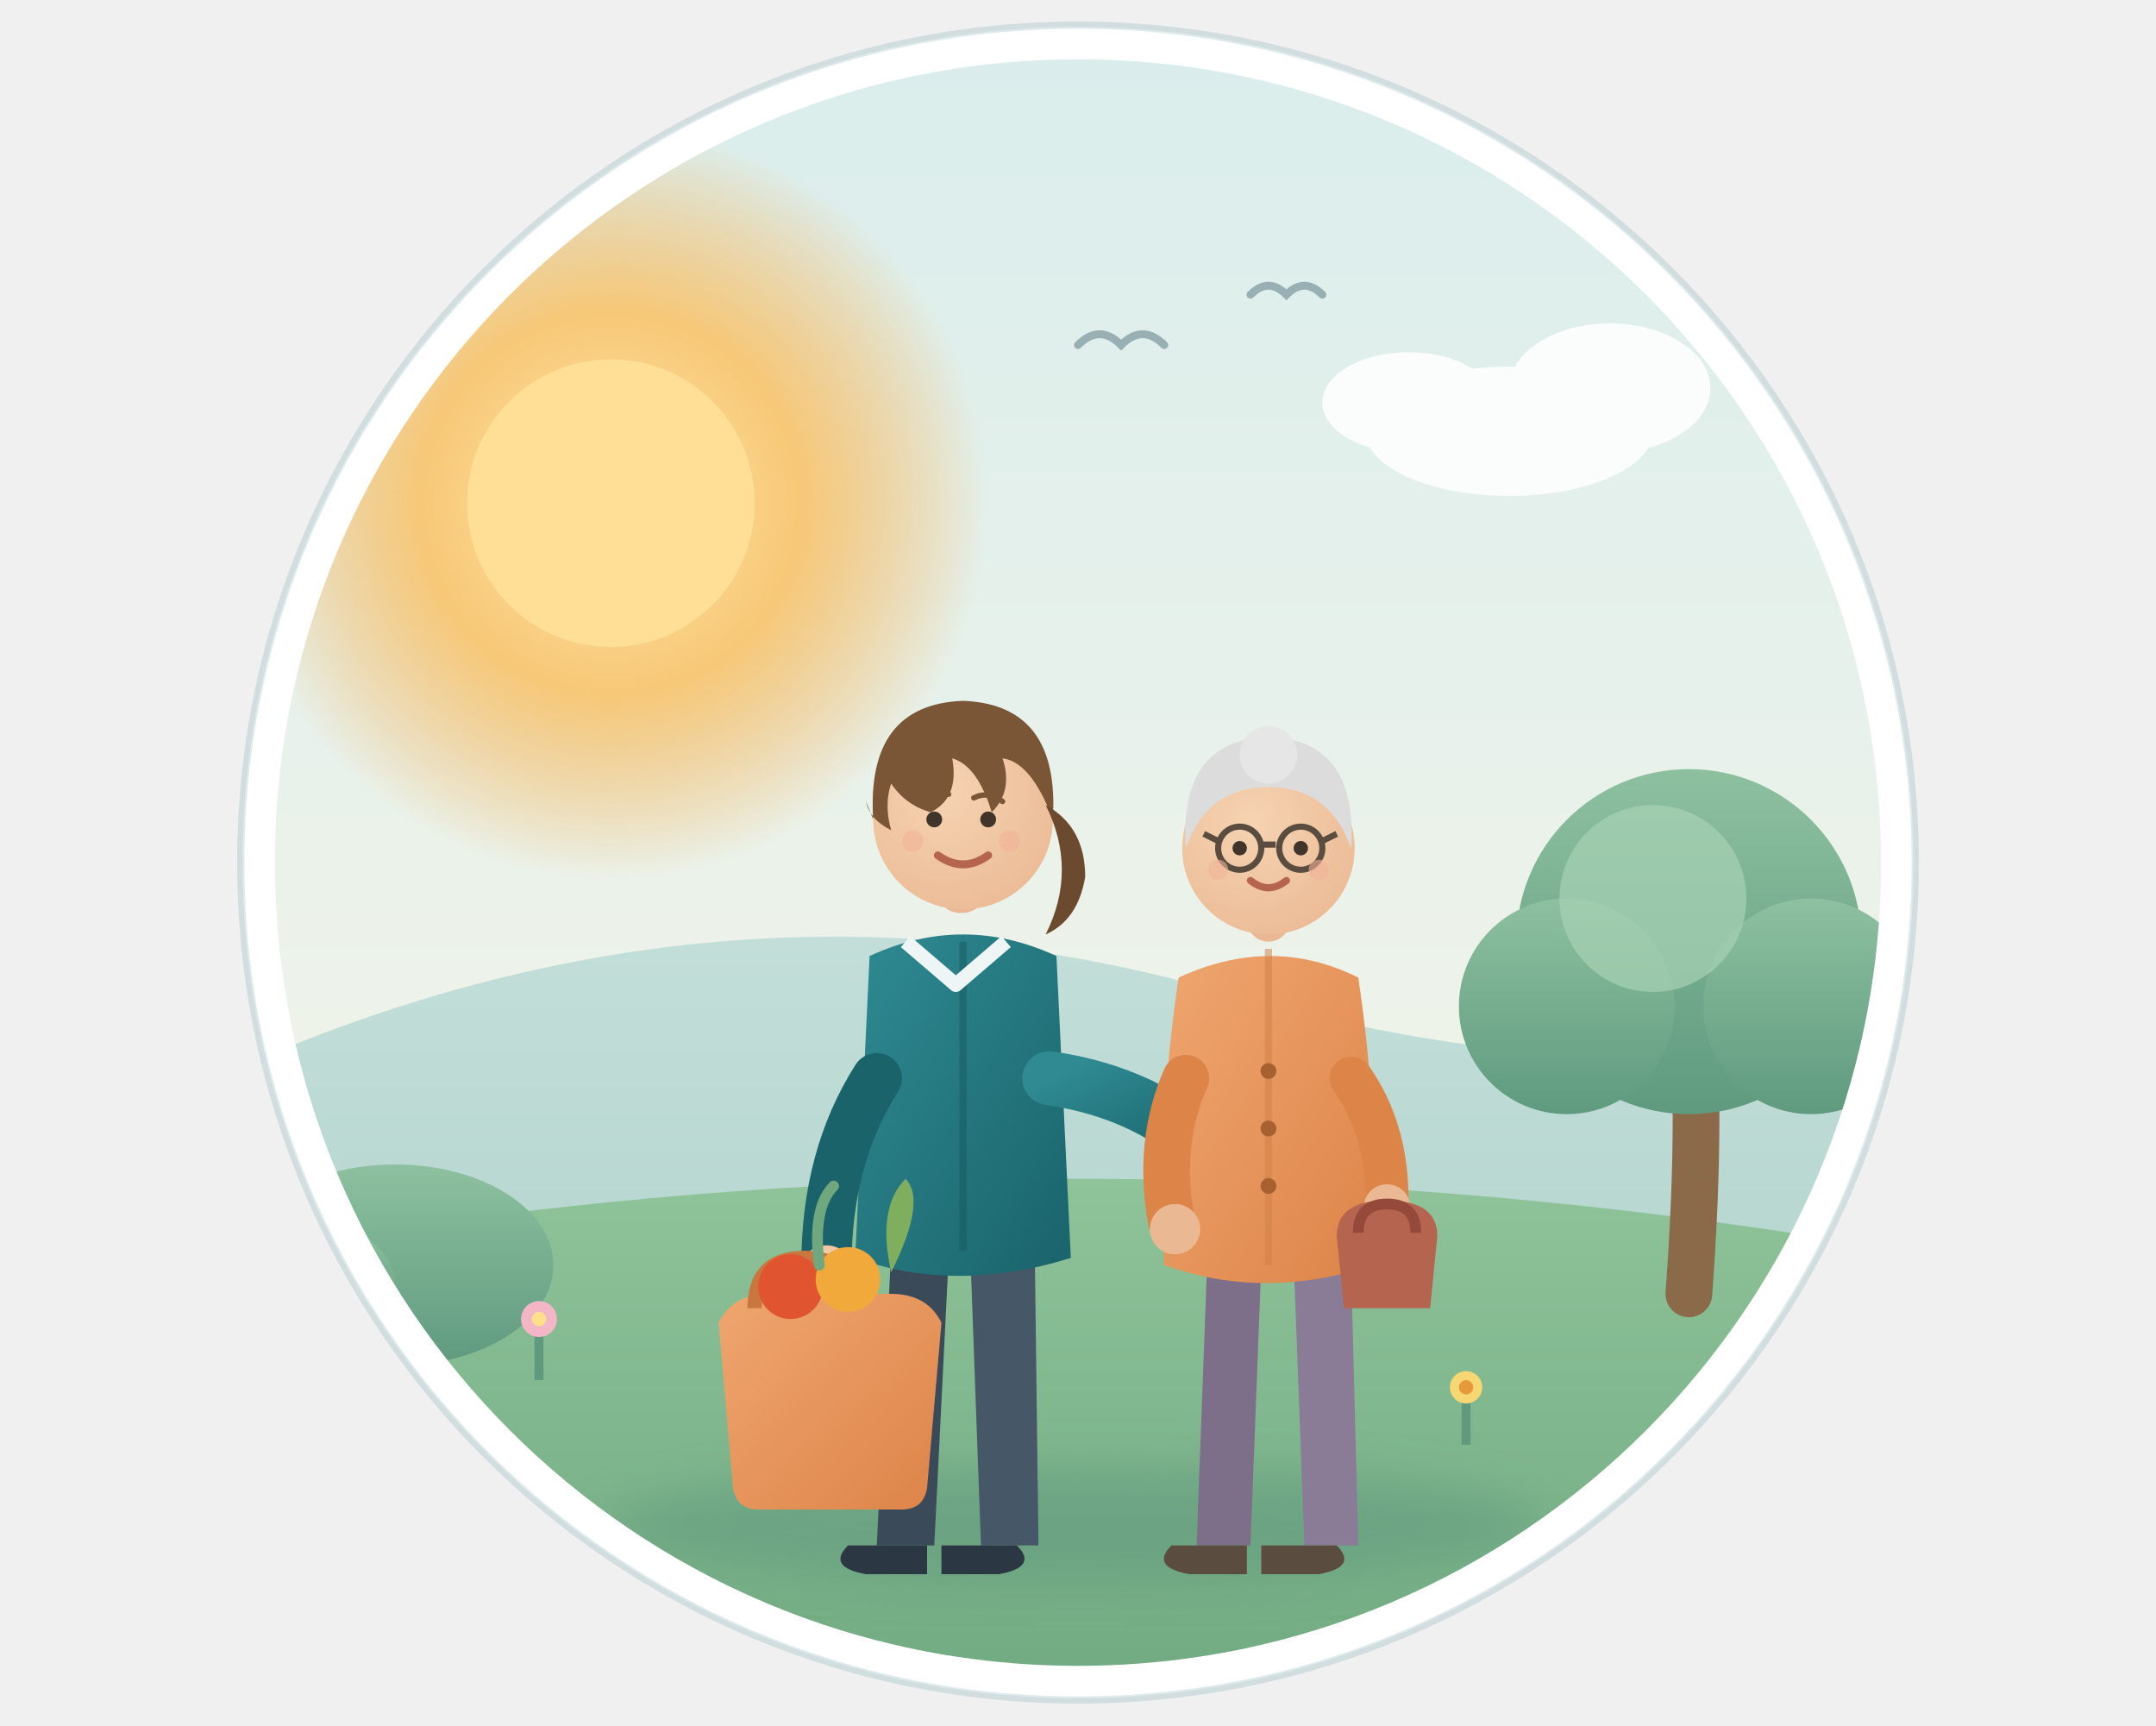
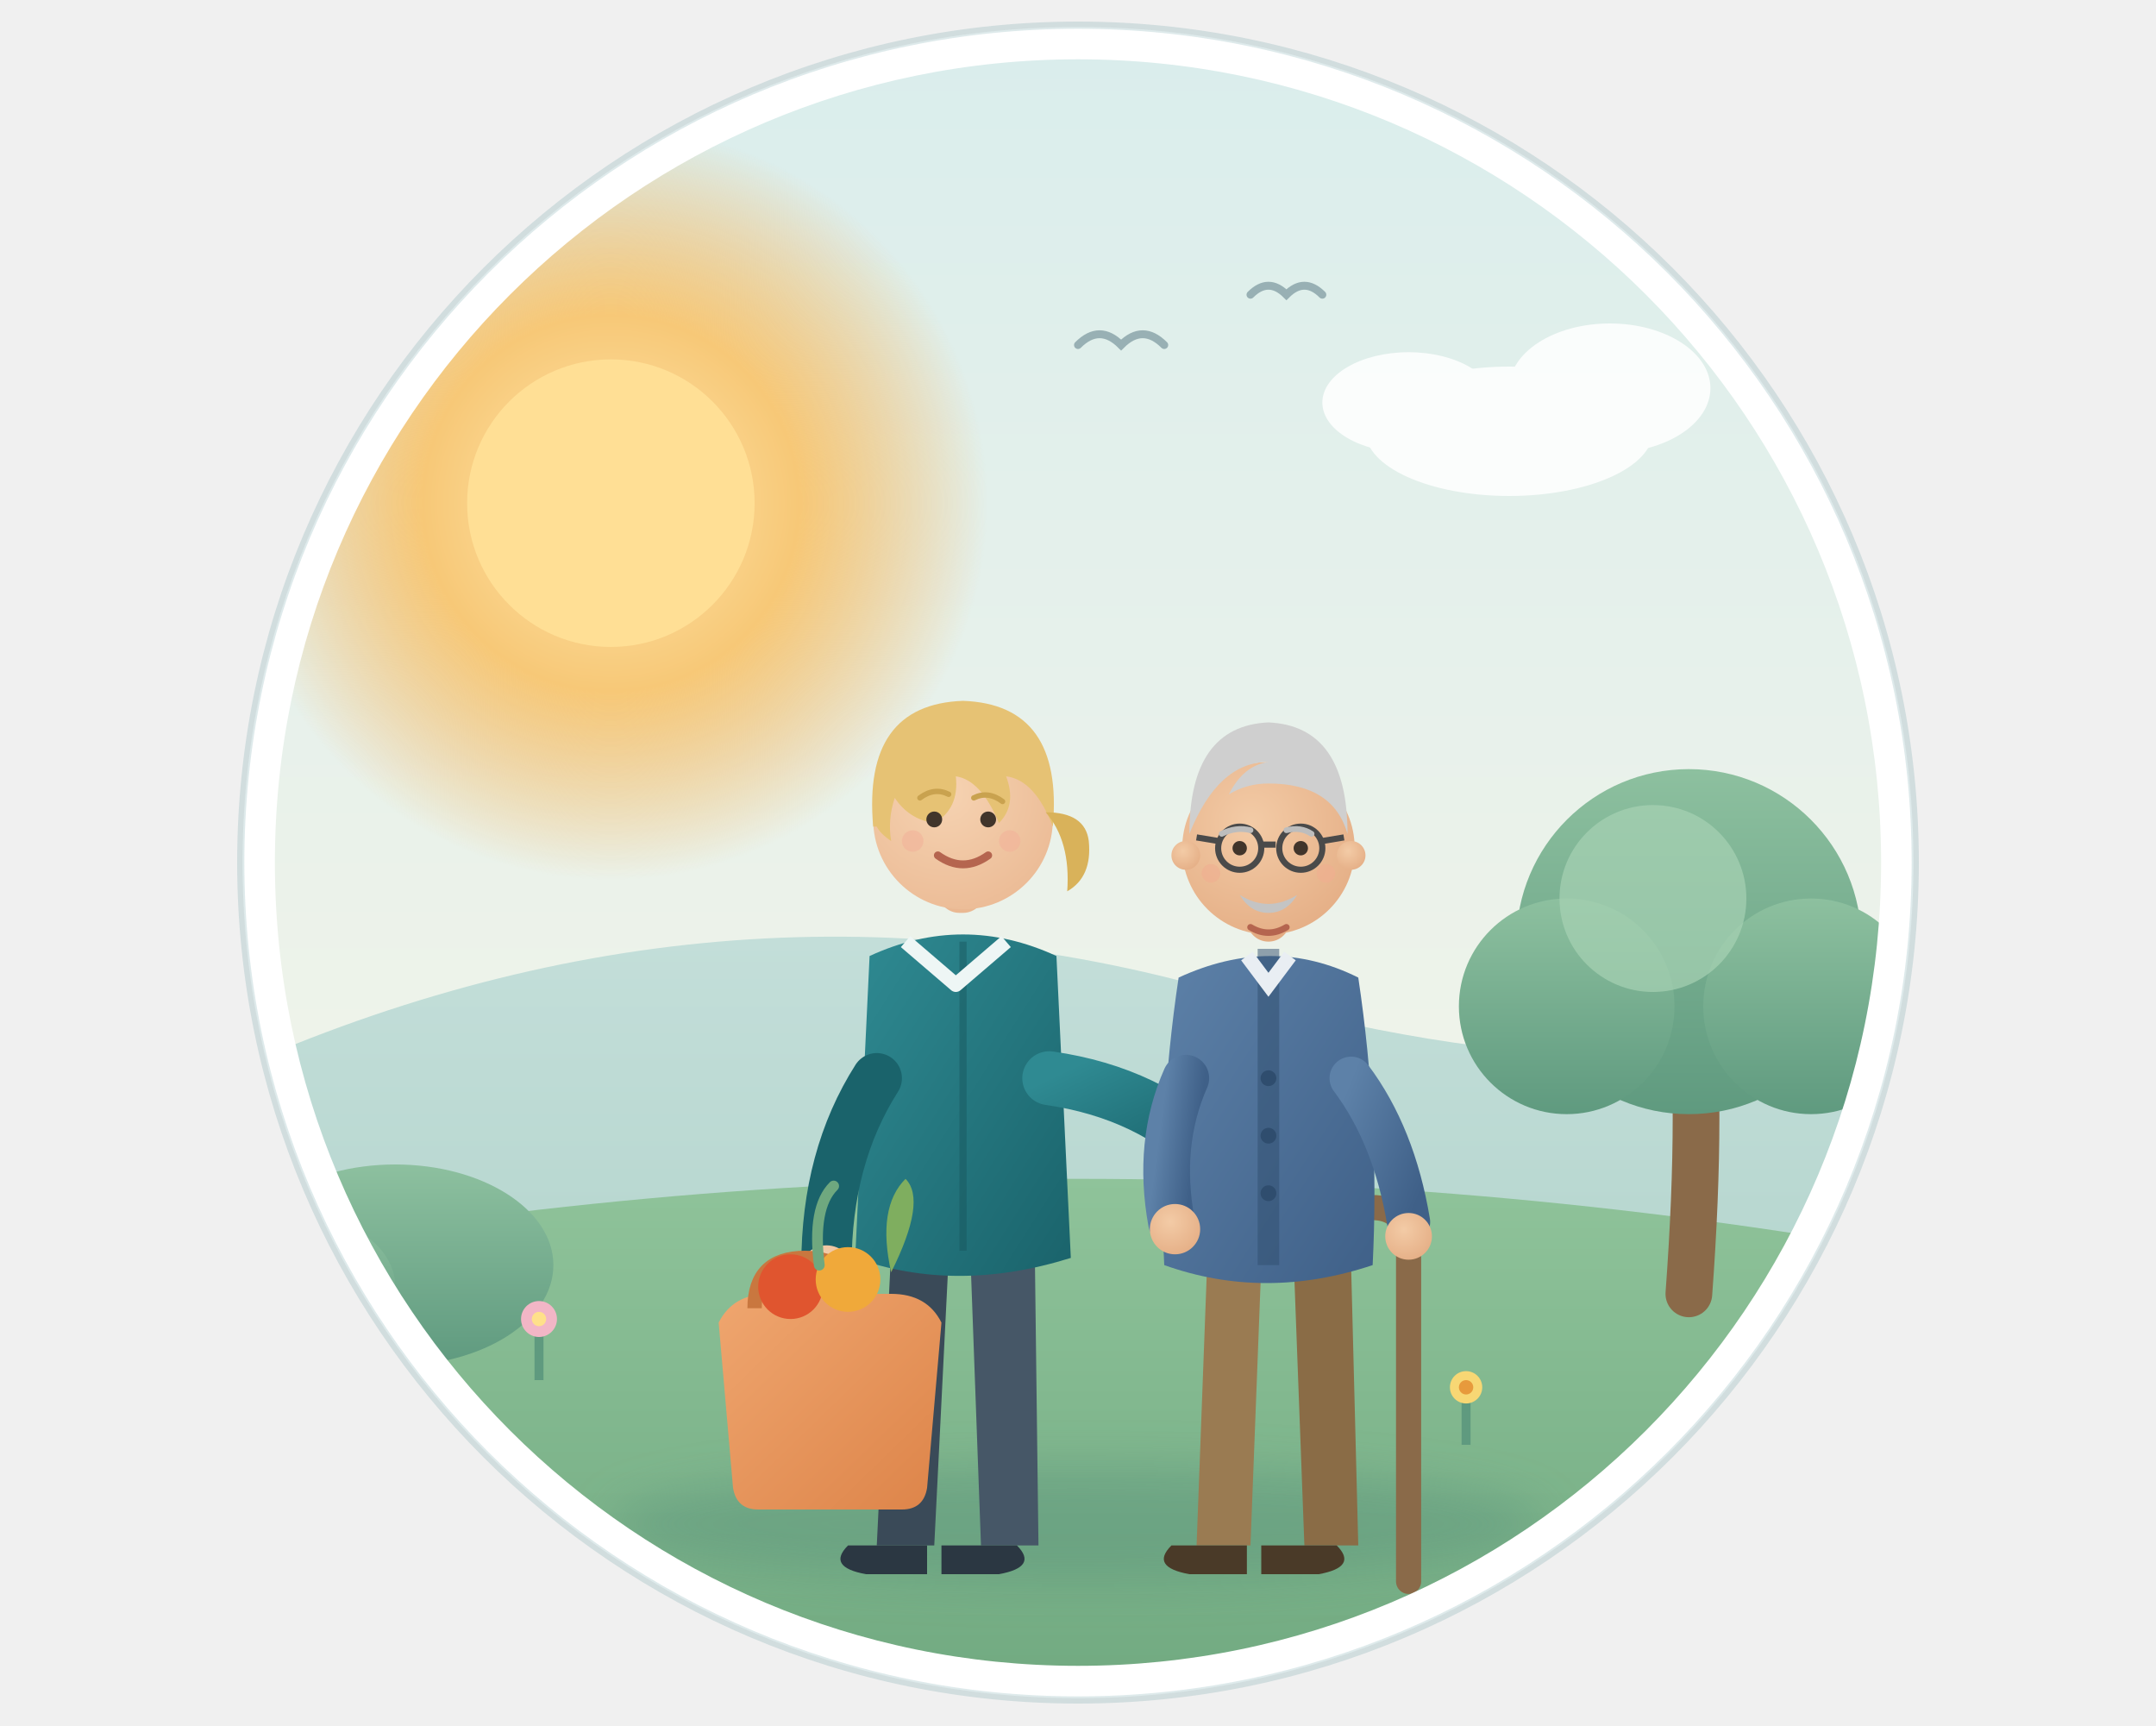
- <svg xmlns="http://www.w3.org/2000/svg" viewBox="0 0 600 480" role="img" aria-label="Betreuerin und Seniorin sitzen gemeinsam auf einer Parkbank mit Tee und Einkaufstasche">
+ <svg xmlns="http://www.w3.org/2000/svg" viewBox="0 0 600 480" role="img" aria-label="Betreuerin bringt einem älteren Herrn den Einkauf und begleitet ihn">
  <defs>
    <linearGradient id="l-sky" x1="0" y1="0" x2="0" y2="1">
      <stop offset="0" stop-color="#d9edec" />
      <stop offset="0.6" stop-color="#eef3ea" />
      <stop offset="1" stop-color="#f7efe1" />
    </linearGradient>
    <radialGradient id="l-sun" cx="0.5" cy="0.5" r="0.5">
      <stop offset="0" stop-color="#ffe8b0" />
      <stop offset="0.5" stop-color="#f7c877" />
      <stop offset="1" stop-color="#f3b45e" stop-opacity="0" />
    </radialGradient>
    <linearGradient id="l-hill" x1="0" y1="0" x2="0" y2="1">
      <stop offset="0" stop-color="#c3ded9" />
      <stop offset="1" stop-color="#a6cdc2" />
    </linearGradient>
    <linearGradient id="l-grass" x1="0" y1="0" x2="0" y2="1">
      <stop offset="0" stop-color="#8fc39a" />
      <stop offset="1" stop-color="#6fa87f" />
    </linearGradient>
    <linearGradient id="l-foliage" x1="0" y1="0" x2="0" y2="1">
      <stop offset="0" stop-color="#8dc09f" />
      <stop offset="1" stop-color="#5f9a7f" />
    </linearGradient>
-     <linearGradient id="l-wood" x1="0" y1="0" x2="0" y2="1">
-       <stop offset="0" stop-color="#b58a5f" />
-       <stop offset="1" stop-color="#98704a" />
-     </linearGradient>
    <linearGradient id="l-teal" x1="0" y1="0" x2="1" y2="1">
      <stop offset="0" stop-color="#2f8a92" />
      <stop offset="1" stop-color="#1a636b" />
    </linearGradient>
    <linearGradient id="l-terra" x1="0" y1="0" x2="1" y2="1">
      <stop offset="0" stop-color="#efa66f" />
      <stop offset="1" stop-color="#dd8449" />
    </linearGradient>
+     <linearGradient id="l-blue" x1="0" y1="0" x2="1" y2="1">
+       <stop offset="0" stop-color="#5d81a8" />
+       <stop offset="1" stop-color="#3f6088" />
+     </linearGradient>
    <radialGradient id="l-skin" cx="0.4" cy="0.35" r="0.8">
      <stop offset="0" stop-color="#f6d3b2" />
      <stop offset="1" stop-color="#eab892" />
+     </radialGradient>
+     <radialGradient id="l-skin2" cx="0.4" cy="0.35" r="0.8">
+       <stop offset="0" stop-color="#f3cba6" />
+       <stop offset="1" stop-color="#e3ab82" />
    </radialGradient>
    <filter id="l-soft" x="-40%" y="-40%" width="180%" height="180%">
      <feGaussianBlur stdDeviation="6" />
    </filter>
    <clipPath id="l-circle">
      <circle cx="300" cy="240" r="228" />
    </clipPath>
  </defs>
  <g clip-path="url(#l-circle)">
    <rect x="60" y="0" width="480" height="480" fill="url(#l-sky)" />
    <circle cx="170" cy="140" r="105" fill="url(#l-sun)" />
    <circle cx="170" cy="140" r="40" fill="#ffdf95" />
    <g fill="#ffffff" opacity="0.85">
      <ellipse cx="420" cy="120" rx="40" ry="18" />
      <ellipse cx="448" cy="108" rx="28" ry="18" />
      <ellipse cx="392" cy="112" rx="24" ry="14" />
    </g>
    <g stroke="#5c7c86" stroke-width="2.2" fill="none" stroke-linecap="round" opacity="0.55">
      <path d="M300 96 q6 -6 12 0 q6 -6 12 0" />
      <path d="M348 82 q5 -5 10 0 q5 -5 10 0" />
    </g>
    <path d="M60 300 Q200 236 340 276 Q460 310 540 280 L540 480 L60 480 Z" fill="url(#l-hill)" />
    <path d="M60 350 Q300 306 540 350 L540 480 L60 480 Z" fill="url(#l-grass)" />
    <g>
      <path d="M470 360 q4 -54 0 -88" stroke="#8a6a49" stroke-width="13" fill="none" stroke-linecap="round" />
      <circle cx="470" cy="262" r="48" fill="url(#l-foliage)" />
      <circle cx="436" cy="280" r="30" fill="url(#l-foliage)" />
      <circle cx="504" cy="280" r="30" fill="url(#l-foliage)" />
      <circle cx="460" cy="250" r="26" fill="#a7d2b4" opacity="0.7" />
    </g>
    <g fill="url(#l-foliage)">
      <ellipse cx="110" cy="352" rx="44" ry="28" />
      <ellipse cx="82" cy="358" rx="28" ry="20" />
    </g>
    <g>
      <g transform="translate(150 384)">
        <line x1="0" y1="0" x2="0" y2="-15" stroke="#5f9a7f" stroke-width="2.5" />
        <circle cx="0" cy="-17" r="5" fill="#f2b6c6" />
        <circle cx="0" cy="-17" r="2" fill="#ffe08a" />
      </g>
      <g transform="translate(408 402)">
        <line x1="0" y1="0" x2="0" y2="-14" stroke="#5f9a7f" stroke-width="2.5" />
        <circle cx="0" cy="-16" r="4.5" fill="#f7d774" />
        <circle cx="0" cy="-16" r="2" fill="#e79a3c" />
      </g>
    </g>
    <ellipse cx="300" cy="424" rx="130" ry="16" fill="#3f7a6f" opacity="0.25" filter="url(#l-soft)" />
    <g>
      <path d="M248 348 l-4 82 h16 l4 -80 Z" fill="#3a4a58" />
      <path d="M270 348 l3 82 h16 l-1 -80 Z" fill="#465767" />
      <path d="M236 430 q-6 6 5 8 h17 v-8 Z" fill="#2b3742" />
      <path d="M283 430 q6 6 -5 8 h-16 v-8 Z" fill="#2b3742" />
      <path d="M242 266 q26 -12 52 0 l4 84 q-32 10 -60 0 Z" fill="url(#l-teal)" />
      <path d="M268 262 v86" stroke="#16545c" stroke-width="2" opacity="0.45" />
      <path d="M252 262 l14 12 l14 -12" fill="none" stroke="#eef6f5" stroke-width="4" stroke-linejoin="round" />
      <path d="M292 300 q28 4 46 22" stroke="url(#l-teal)" stroke-width="15" fill="none" stroke-linecap="round" />
      <circle cx="338" cy="322" r="8" fill="url(#l-skin)" />
      <path d="M244 300 q-14 22 -14 52" stroke="#1a636b" stroke-width="14" fill="none" stroke-linecap="round" />
      <circle cx="230" cy="354" r="7.5" fill="url(#l-skin)" />
      <rect x="261" y="240" width="13" height="14" rx="6" fill="#eab892" />
      <circle cx="268" cy="228" r="25" fill="url(#l-skin)" />
-       <path d="M243 228 q-2 -32 25 -33 q27 1 25 33 q-6 -16 -14 -17 q3 9 -3 15 q-4 -13 -11 -15 q2 11 -6 15 q-7 -2 -11 -8 q-2 6 0 13 q-6 -3 -7 -8 Z" fill="#7a5636" />
-       <path d="M291 224 q9 18 0 36 q9 -4 11 -16 q0 -14 -11 -20 Z" fill="#6b4a2f" />
+       <path d="M243 230 q-3 -34 25 -35 q28 1 25 35 q-5 -13 -13 -14 q3 8 -2 13 q-5 -12 -12 -13 q1 9 -6 13 q-7 -1 -11 -7 q-2 6 -1 12 q-3 -2 -4 -4 Z" fill="#e6c274" />
+       <path d="M291 226 q7 8 6 22 q7 -4 6 -14 q-1 -8 -12 -8 Z" fill="#d9b25a" />
      <circle cx="260" cy="228" r="2.2" fill="#41352b" />
      <circle cx="275" cy="228" r="2.2" fill="#41352b" />
-       <path d="M256 222 q4 -3 8 -1 M271 222 q4 -2 8 1" stroke="#7a5636" stroke-width="1.5" fill="none" stroke-linecap="round" />
+       <path d="M256 222 q4 -3 8 -1 M271 222 q4 -2 8 1" stroke="#c9a24f" stroke-width="1.5" fill="none" stroke-linecap="round" />
      <path d="M261 238 q7 5 14 0" fill="none" stroke="#b5654f" stroke-width="2.2" stroke-linecap="round" />
      <circle cx="254" cy="234" r="3" fill="#f2b39a" opacity="0.6" />
      <circle cx="281" cy="234" r="3" fill="#f2b39a" opacity="0.6" />
    </g>
    <g>
-       <path d="M336 350 l-3 80 h15 l3 -78 Z" fill="#7d6f8a" />
-       <path d="M360 350 l3 80 h15 l-2 -78 Z" fill="#8a7c96" />
-       <path d="M326 430 q-6 6 5 8 h16 v-8 Z" fill="#5a4d3f" />
-       <path d="M372 430 q6 6 -5 8 h-16 v-8 Z" fill="#5a4d3f" />
-       <path d="M328 272 q26 -12 50 0 q6 40 4 80 q-30 10 -58 0 q-2 -40 4 -80 Z" fill="url(#l-terra)" />
-       <path d="M353 264 v88" stroke="#cf7f45" stroke-width="2" opacity="0.5" />
-       <circle cx="353" cy="298" r="2.2" fill="#a7602f" />
-       <circle cx="353" cy="314" r="2.2" fill="#a7602f" />
-       <circle cx="353" cy="330" r="2.2" fill="#a7602f" />
-       <path d="M330 300 q-8 18 -4 40" stroke="#dd8449" stroke-width="13" fill="none" stroke-linecap="round" />
-       <circle cx="327" cy="342" r="7" fill="#eab892" />
-       <path d="M376 300 q10 14 10 34" stroke="#dd8449" stroke-width="12" fill="none" stroke-linecap="round" />
-       <circle cx="386" cy="336" r="6.5" fill="#eab892" />
-       <g transform="translate(386 344)">
-         <path d="M-14 0 q0 -10 14 -10 q14 0 14 10 l-2 20 h-24 Z" fill="#b5654f" />
-         <path d="M-8 -1 q0 -8 8 -8 q8 0 8 8" fill="none" stroke="#94493a" stroke-width="3" />
-       </g>
-       <rect x="347" y="248" width="12" height="14" rx="6" fill="#eab892" />
-       <circle cx="353" cy="236" r="24" fill="url(#l-skin)" />
-       <path d="M330 236 q-2 -30 23 -31 q25 1 23 31 q-6 -17 -23 -17 q-17 0 -23 17 Z" fill="#dcdcdc" />
-       <circle cx="353" cy="210" r="8" fill="#e6e6e6" />
-       <g stroke="#5a4d3f" stroke-width="1.7" fill="none">
+       <line x1="392" y1="344" x2="392" y2="440" stroke="#8a6a49" stroke-width="7" stroke-linecap="round" />
+       <path d="M392 344 q-2 -8 -10 -8" fill="none" stroke="#8a6a49" stroke-width="7" stroke-linecap="round" />
+       <path d="M336 350 l-3 80 h15 l3 -78 Z" fill="#9a7b52" />
+       <path d="M360 350 l3 80 h15 l-2 -78 Z" fill="#8a6c46" />
+       <path d="M326 430 q-6 6 5 8 h16 v-8 Z" fill="#4a3a28" />
+       <path d="M372 430 q6 6 -5 8 h-16 v-8 Z" fill="#4a3a28" />
+       <path d="M328 272 q26 -12 50 0 q6 40 4 80 q-30 10 -58 0 q-2 -40 4 -80 Z" fill="url(#l-blue)" />
+       <path d="M353 264 v88" stroke="#2f4d6e" stroke-width="6" opacity="0.5" />
+       <path d="M347 266 l6 8 l6 -8" fill="none" stroke="#e9eef3" stroke-width="4" />
+       <circle cx="353" cy="300" r="2.2" fill="#2f4d6e" />
+       <circle cx="353" cy="316" r="2.2" fill="#2f4d6e" />
+       <circle cx="353" cy="332" r="2.2" fill="#2f4d6e" />
+       <path d="M330 300 q-8 18 -4 40" stroke="url(#l-blue)" stroke-width="13" fill="none" stroke-linecap="round" />
+       <circle cx="327" cy="342" r="7" fill="url(#l-skin2)" />
+       <path d="M376 300 q12 16 16 40" stroke="url(#l-blue)" stroke-width="12" fill="none" stroke-linecap="round" />
+       <circle cx="392" cy="344" r="6.5" fill="url(#l-skin2)" />
+       <rect x="347" y="248" width="12" height="14" rx="6" fill="#e3ab82" />
+       <circle cx="353" cy="236" r="24" fill="url(#l-skin2)" />
+       <circle cx="330" cy="238" r="4" fill="url(#l-skin2)" />
+       <circle cx="376" cy="238" r="4" fill="url(#l-skin2)" />
+       <path d="M331 232 q0 -30 22 -31 q22 1 22 31 q-4 -14 -22 -14 q-6 0 -11 3 q4 -8 11 -9 q-14 0 -22 20 Z" fill="#cfcfcf" />
+       <g stroke="#4a4a4a" stroke-width="1.7" fill="none">
        <circle cx="345" cy="236" r="6" />
        <circle cx="362" cy="236" r="6" />
        <path d="M351 235 h4" />
-         <path d="M339 234 l-4 -2 M368 234 l4 -2" />
+         <path d="M339 234 l-6 -1 M368 234 l6 -1" />
      </g>
      <circle cx="345" cy="236" r="2" fill="#41352b" />
      <circle cx="362" cy="236" r="2" fill="#41352b" />
-       <path d="M348 245 q5 4 10 0" fill="none" stroke="#b5654f" stroke-width="2" stroke-linecap="round" />
-       <circle cx="339" cy="242" r="2.8" fill="#f2b39a" opacity="0.6" />
-       <circle cx="367" cy="242" r="2.8" fill="#f2b39a" opacity="0.6" />
+       <path d="M340 232 q4 -2 8 -1 M358 231 q4 -1 7 1" stroke="#bdbdbd" stroke-width="1.6" fill="none" stroke-linecap="round" />
+       <path d="M345 249 q8 5 16 0 q-3 5 -8 5 q-5 0 -8 -5 Z" fill="#c4c4c4" />
+       <path d="M348 258 q5 3 10 0" fill="none" stroke="#b5654f" stroke-width="1.8" stroke-linecap="round" />
+       <circle cx="337" cy="243" r="2.6" fill="#f0ad8f" opacity="0.55" />
+       <circle cx="369" cy="243" r="2.6" fill="#f0ad8f" opacity="0.55" />
    </g>
    <g transform="translate(200 360)">
      <path d="M0 8 q4 -8 14 -8 h34 q10 0 14 8 l-4 46 q-1 6 -7 6 h-40 q-6 0 -7 -6 Z" fill="url(#l-terra)" />
      <path d="M10 4 q0 -14 14 -14 q14 0 14 14" fill="none" stroke="#c9773f" stroke-width="4" />
      <circle cx="20" cy="-2" r="9" fill="#e0552f" />
      <circle cx="36" cy="-4" r="9" fill="#f0a93a" />
      <path d="M48 -6 q10 -20 4 -26 q-8 8 -4 26" fill="#7fae5f" />
      <path d="M28 -8 q-2 -16 4 -22" stroke="#6fa87f" stroke-width="3" fill="none" stroke-linecap="round" />
    </g>
  </g>
  <circle cx="300" cy="240" r="228" fill="none" stroke="#ffffff" stroke-width="9" />
  <circle cx="300" cy="240" r="233" fill="none" stroke="#1f6f78" stroke-width="2" opacity="0.15" />
</svg>
